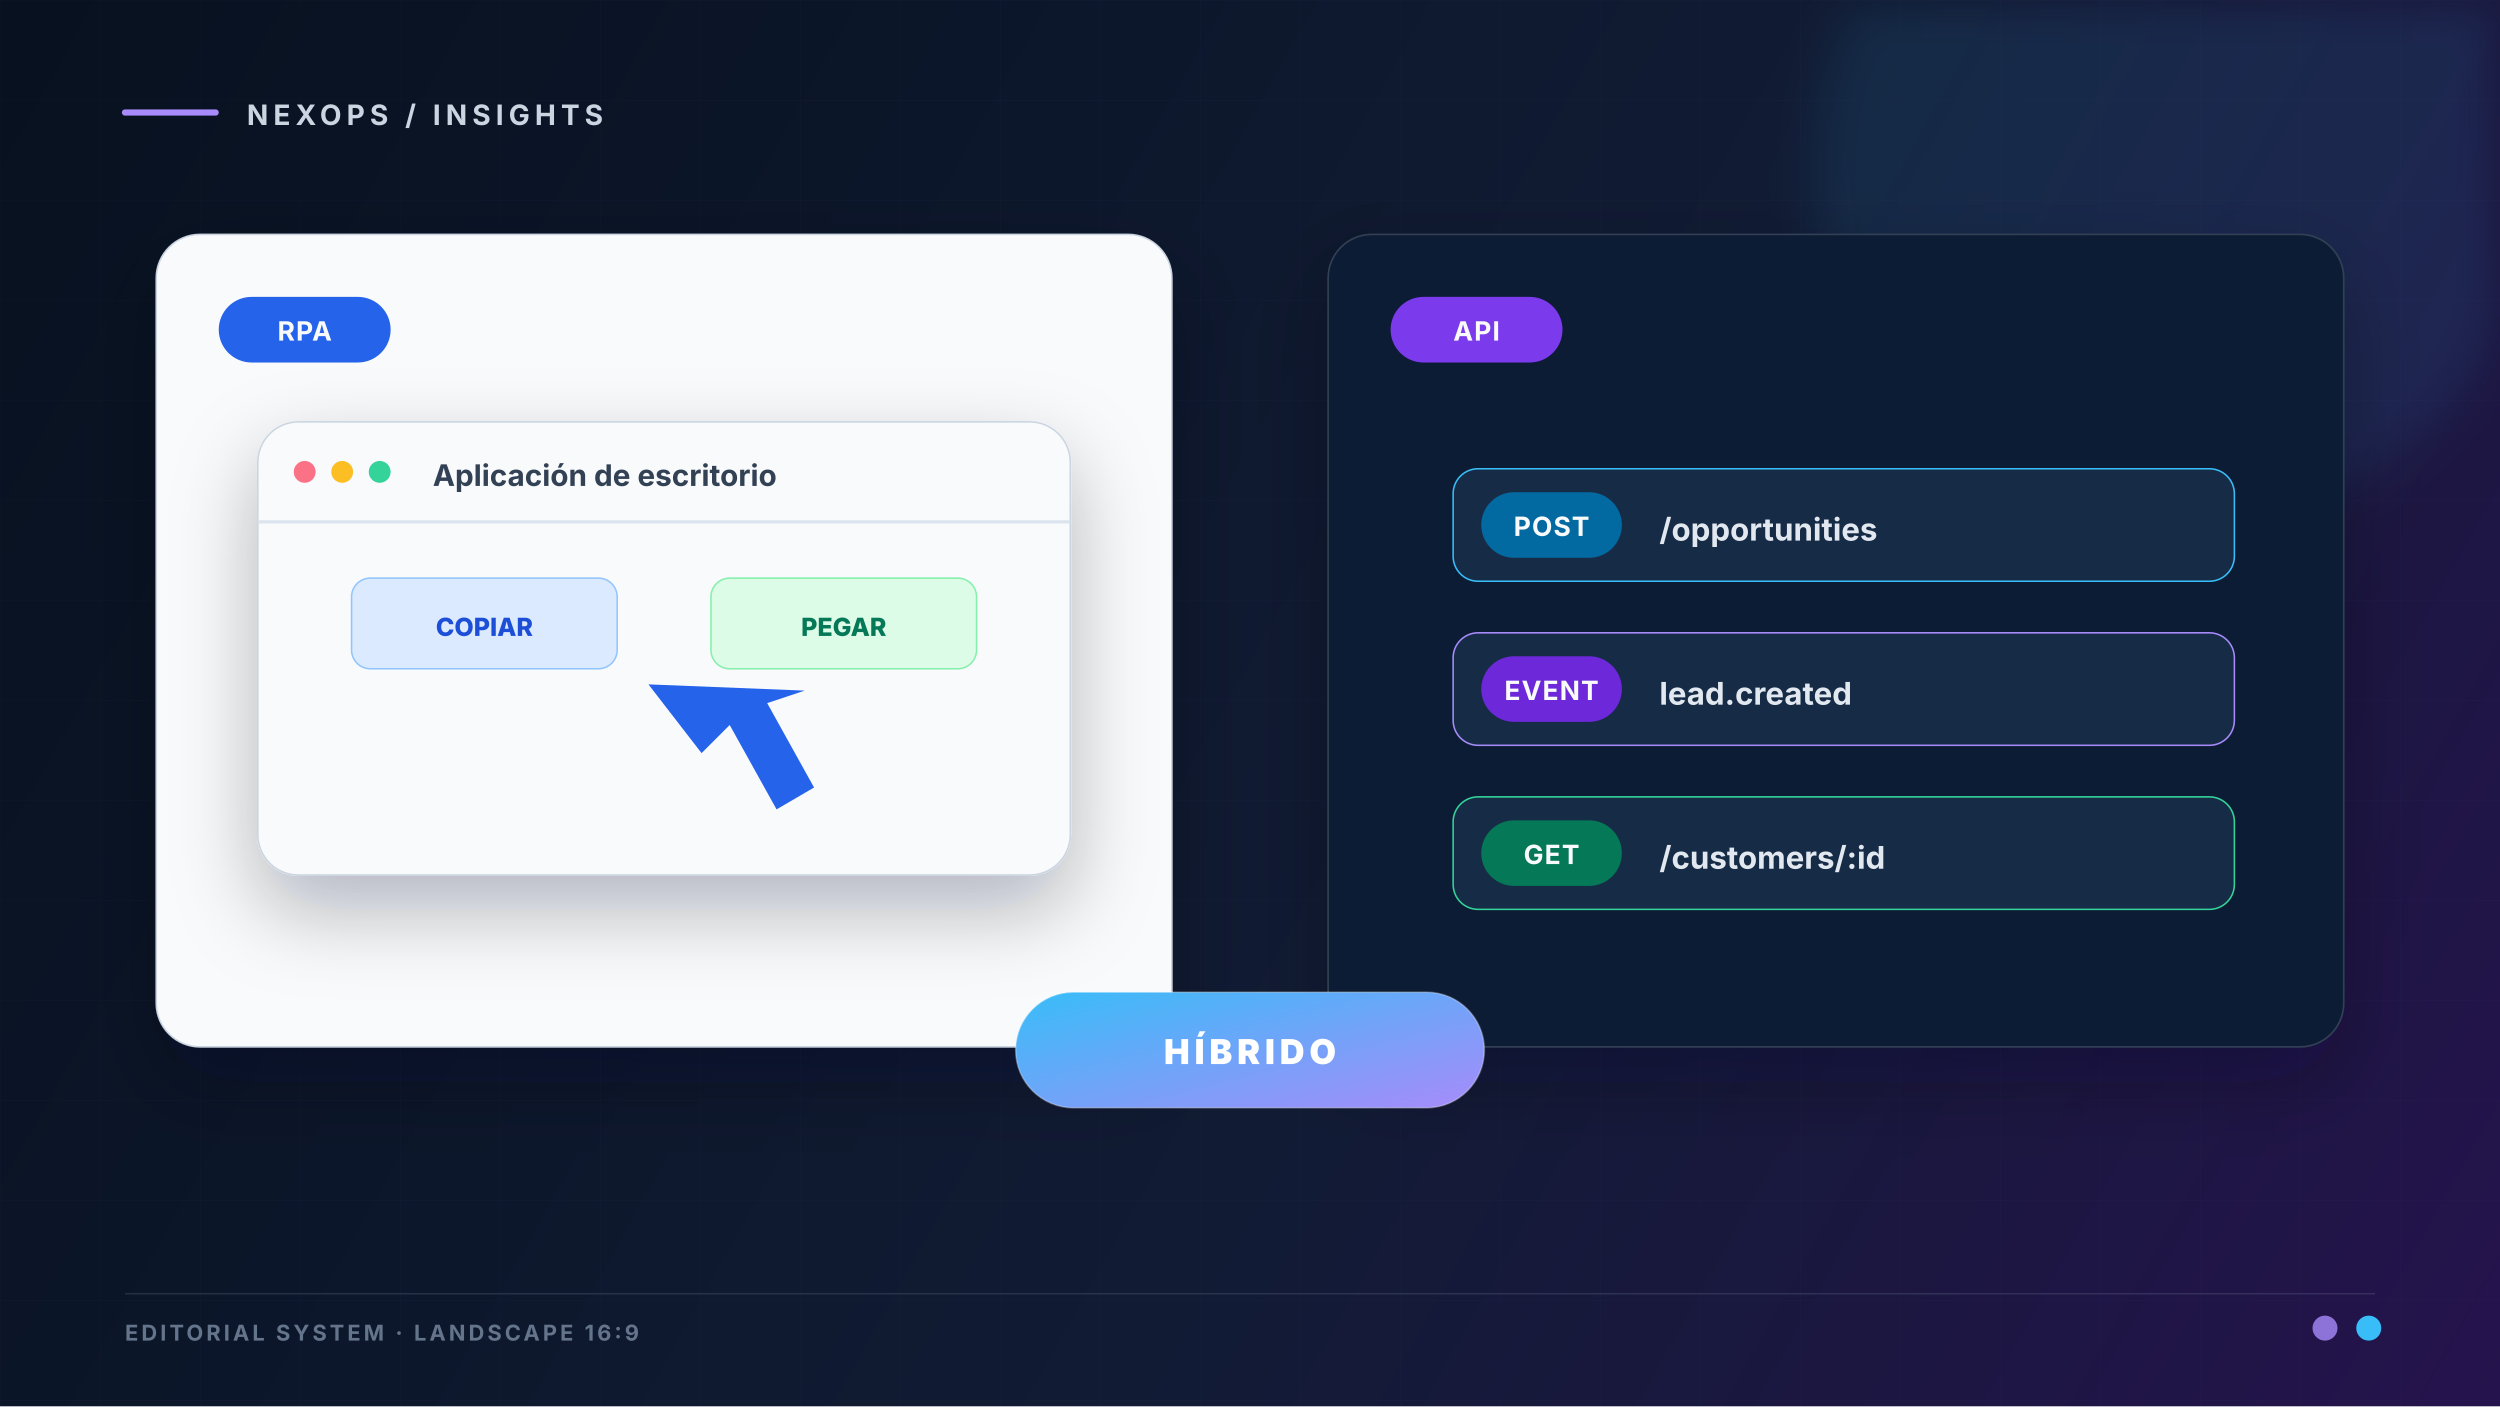
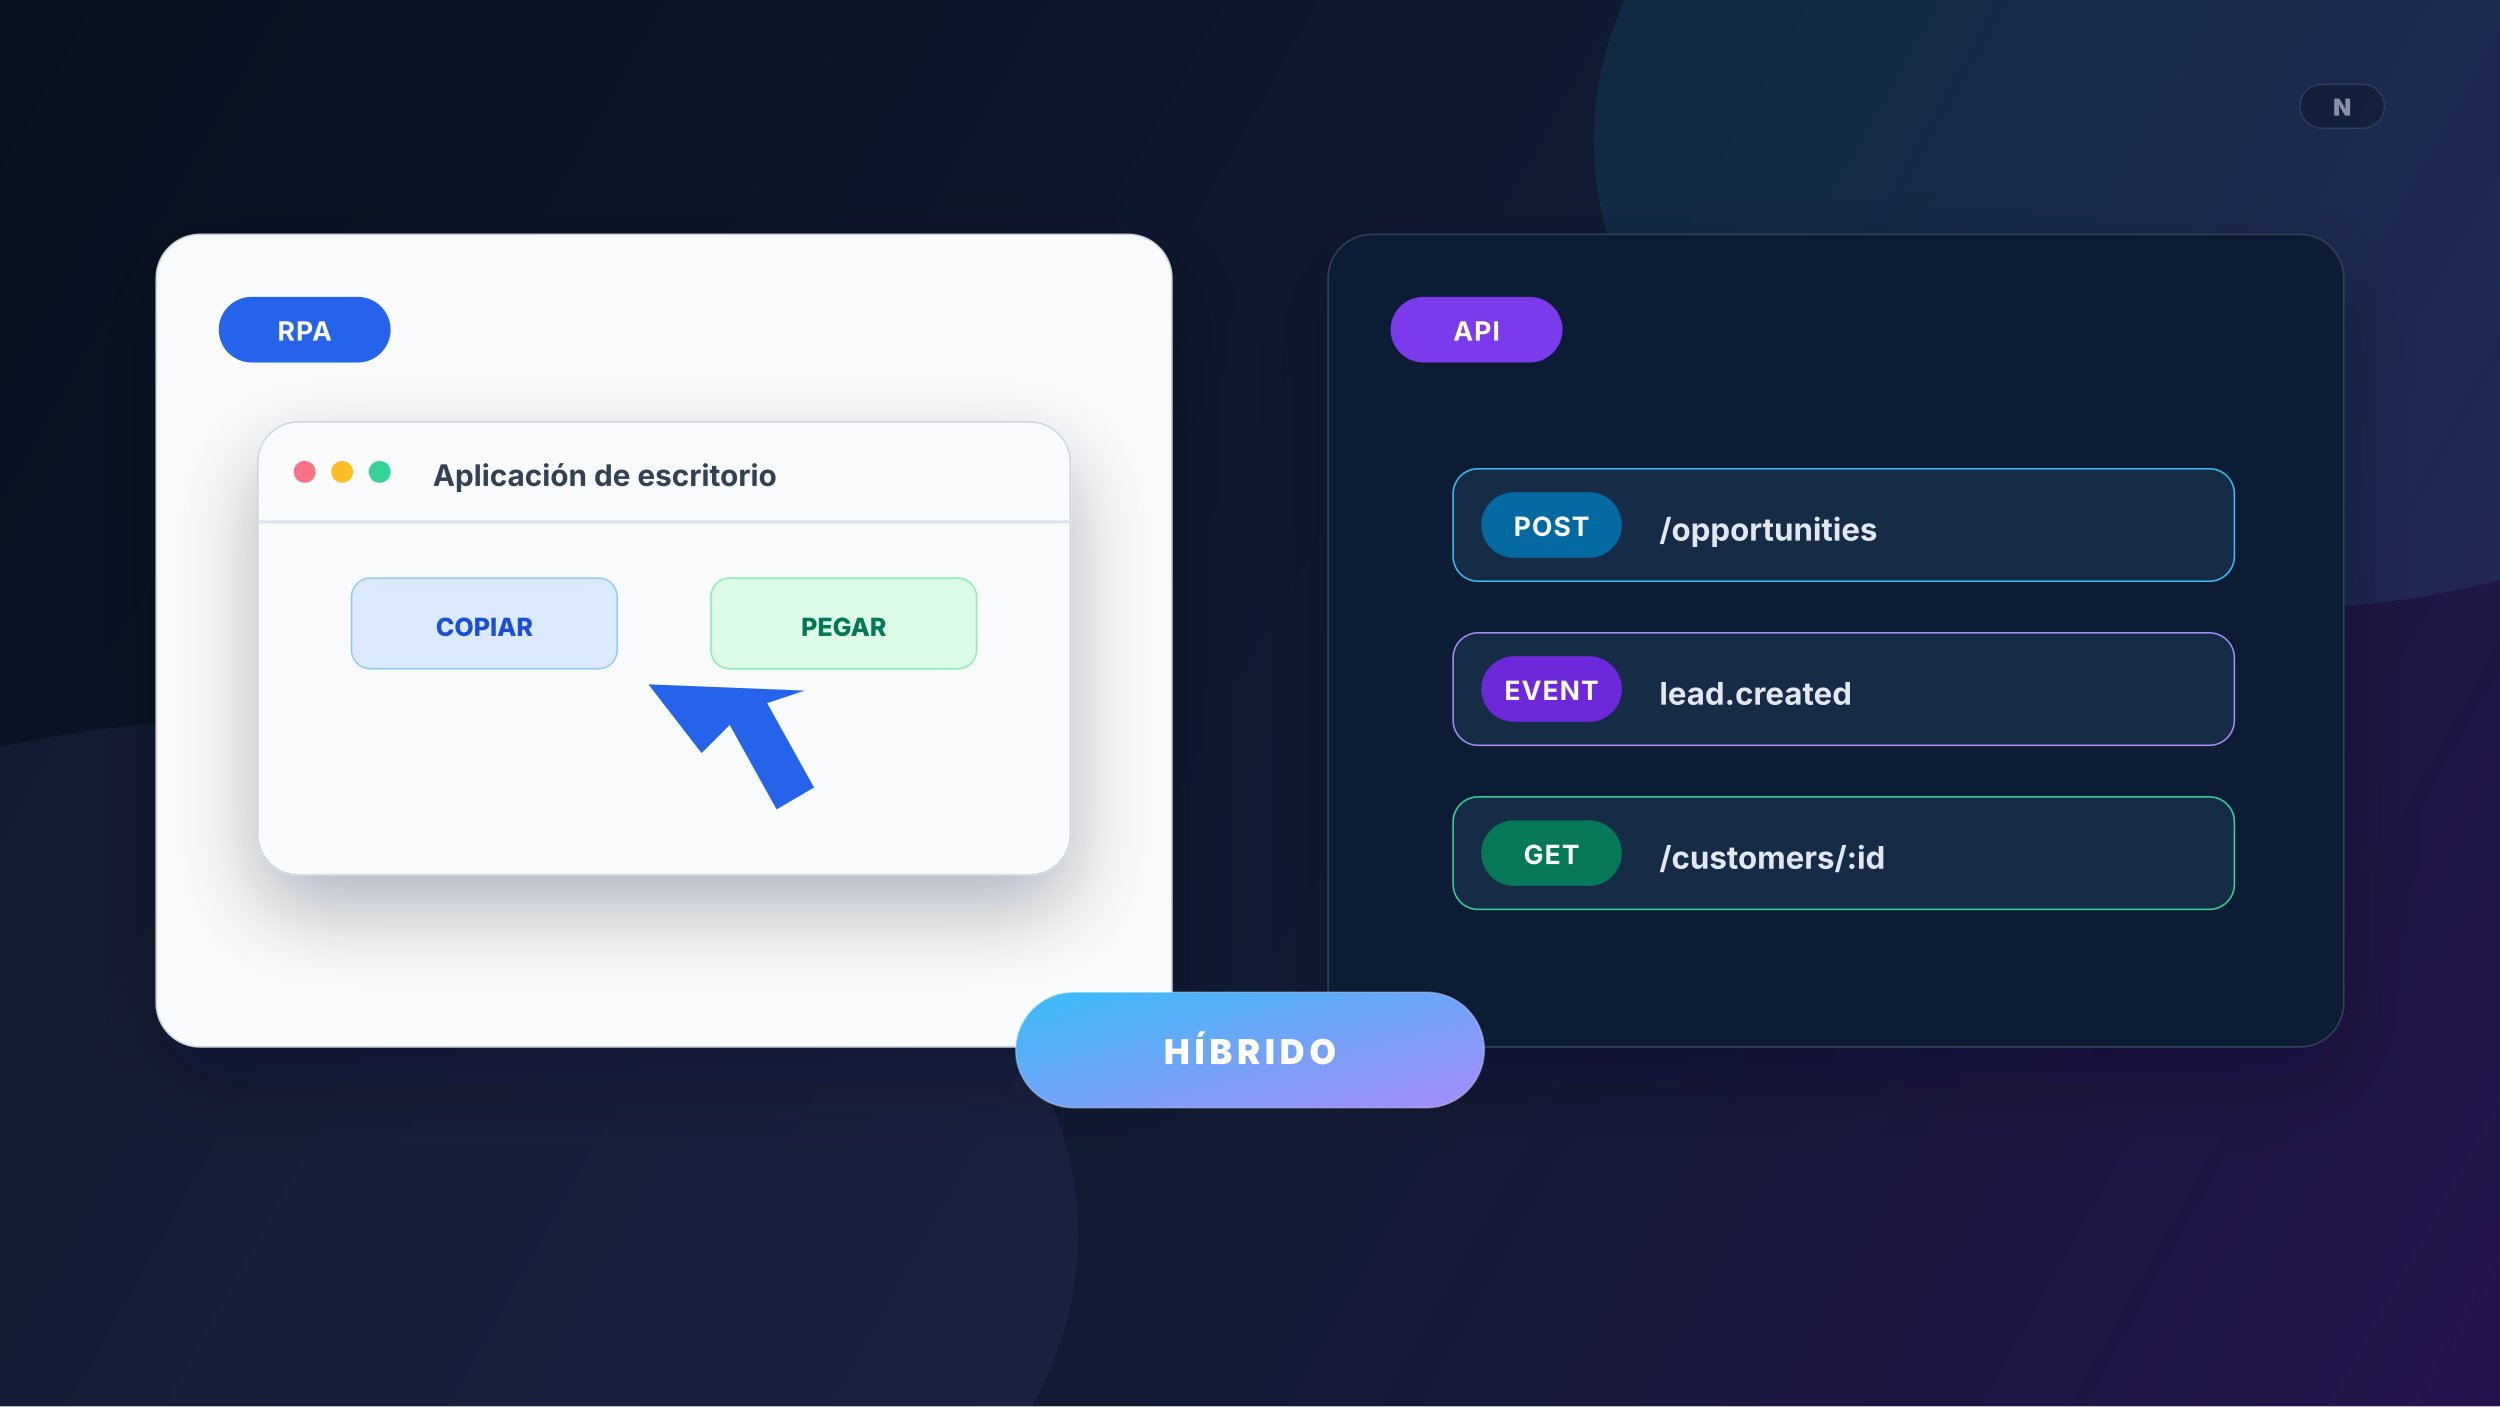
<svg xmlns="http://www.w3.org/2000/svg" width="1600" height="900" viewBox="0 0 1600 900" role="img" aria-labelledby="title desc">
  <defs>
    <linearGradient id="background" x1="0" y1="0" x2="1600" y2="900" gradientUnits="userSpaceOnUse">
      <stop stop-color="#07111f" />
      <stop offset=".58" stop-color="#111b34" />
      <stop offset="1" stop-color="#25134d" />
    </linearGradient>
    <linearGradient id="photoWash" x1="0" y1="0" x2="1600" y2="0" gradientUnits="userSpaceOnUse">
-       <stop stop-color="#020617" stop-opacity=".15" />
-       <stop offset=".55" stop-color="#020617" stop-opacity=".4" />
-       <stop offset="1" stop-color="#020617" stop-opacity=".96" />
+       <stop stop-color="#020617" stop-opacity=".04" />
+       <stop offset=".53" stop-color="#020617" stop-opacity=".28" />
+       <stop offset="1" stop-color="#020617" stop-opacity=".91" />
    </linearGradient>
    <linearGradient id="accent" x1="0" y1="0" x2="1" y2="1">
      <stop stop-color="#38bdf8" />
      <stop offset="1" stop-color="#a78bfa" />
    </linearGradient>
-     <pattern id="grid" width="64" height="64" patternUnits="userSpaceOnUse">
-       <path d="M64 0H0V64" fill="none" stroke="#64748b" stroke-opacity=".12" />
-     </pattern>
    <filter id="shadow" x="-30%" y="-30%" width="160%" height="160%">
      <feDropShadow dx="0" dy="22" stdDeviation="26" flood-color="#020617" flood-opacity=".28" />
    </filter>
    <filter id="glow" x="-100%" y="-100%" width="300%" height="300%">
      <feGaussianBlur stdDeviation="16" />
    </filter>
  </defs>
  <rect width="1600" height="900" fill="url(#background)" />
-   <rect width="1600" height="900" fill="url(#grid)" opacity=".35" />
-   <circle cx="1390" cy="110" r="230" fill="#38bdf8" opacity=".09" filter="url(#glow)" />
-   <path d="M80 72H138" stroke="#a78bfa" stroke-width="4" stroke-linecap="round" />
-   <text x="158" y="80" font-family="Inter,Arial,sans-serif" font-size="18" font-weight="750" fill="#cbd5e1" letter-spacing=".18em">NEXOPS  /  INSIGHTS</text>
+   <ellipse cx="170" cy="790" rx="520" ry="330" fill="#a78bfa" opacity=".07" />
+   <ellipse cx="1450" cy="90" rx="430" ry="300" fill="#38bdf8" opacity=".1" />
  <g>
    <rect x="100" y="150" width="650" height="520" rx="28" fill="#f8fafc" stroke="#cbd5e1" filter="url(#shadow)" />
    <rect x="850" y="150" width="650" height="520" rx="28" fill="#0f1f34" stroke="#334155" filter="url(#shadow)" />
    <rect x="140" y="190" width="110" height="42" rx="21" fill="#2563eb" stroke="none" />
    <text x="195" y="218" font-family="Inter,Arial,sans-serif" font-size="17" font-weight="700" fill="#f8fafc" text-anchor="middle" letter-spacing=".04em">RPA</text>
    <rect x="890" y="190" width="110" height="42" rx="21" fill="#7c3aed" stroke="none" />
    <text x="945" y="218" font-family="Inter,Arial,sans-serif" font-size="17" font-weight="700" fill="#f8fafc" text-anchor="middle" letter-spacing=".04em">API</text>
    <rect x="165" y="270" width="520" height="290" rx="26" fill="#f8fafc" stroke="#cbd5e1" filter="url(#shadow)" />
    <path d="M 165 334 H 685" stroke="#dbe3ee" stroke-width="2" />
    <circle cx="195" cy="302" r="7" fill="#fb7185" />
    <circle cx="219" cy="302" r="7" fill="#fbbf24" />
    <circle cx="243" cy="302" r="7" fill="#34d399" />
    <text x="277" y="311" font-family="Inter,Arial,sans-serif" font-size="19" font-weight="650" fill="#334155">Aplicación de escritorio</text>
    <rect x="225" y="370" width="170" height="58" rx="12" fill="#dbeafe" stroke="#93c5fd" />
    <text x="310" y="407" font-family="Inter,Arial,sans-serif" font-size="16" font-weight="800" fill="#1d4ed8" text-anchor="middle">COPIAR</text>
    <rect x="455" y="370" width="170" height="58" rx="12" fill="#dcfce7" stroke="#86efac" />
    <text x="540" y="407" font-family="Inter,Arial,sans-serif" font-size="16" font-weight="800" fill="#047857" text-anchor="middle">PEGAR</text>
    <path d="M415 438l34 44 18-18 30 54 24-14-30-54 24-8z" fill="#2563eb" />
    <rect x="930" y="300" width="500" height="72" rx="16" fill="#162b46" stroke="#38bdf8" />
    <rect x="948" y="315" width="90" height="42" rx="21" fill="#0369a1" stroke="none" />
    <text x="993" y="343" font-family="Inter,Arial,sans-serif" font-size="17" font-weight="700" fill="#f8fafc" text-anchor="middle" letter-spacing=".04em">POST</text>
    <text x="1062" y="346" font-family="Inter,Arial,sans-serif" font-size="20" font-weight="650" fill="#e2e8f0">/opportunities</text>
    <rect x="930" y="405" width="500" height="72" rx="16" fill="#162b46" stroke="#a78bfa" />
    <rect x="948" y="420" width="90" height="42" rx="21" fill="#6d28d9" stroke="none" />
    <text x="993" y="448" font-family="Inter,Arial,sans-serif" font-size="17" font-weight="700" fill="#f8fafc" text-anchor="middle" letter-spacing=".04em">EVENT</text>
    <text x="1062" y="451" font-family="Inter,Arial,sans-serif" font-size="20" font-weight="650" fill="#e2e8f0">lead.created</text>
    <rect x="930" y="510" width="500" height="72" rx="16" fill="#162b46" stroke="#34d399" />
    <rect x="948" y="525" width="90" height="42" rx="21" fill="#047857" stroke="none" />
    <text x="993" y="553" font-family="Inter,Arial,sans-serif" font-size="17" font-weight="700" fill="#f8fafc" text-anchor="middle" letter-spacing=".04em">GET</text>
    <text x="1062" y="556" font-family="Inter,Arial,sans-serif" font-size="20" font-weight="650" fill="#e2e8f0">/customers/:id</text>
    <rect x="650" y="635" width="300" height="74" rx="37" fill="url(#accent)" stroke="#ffffff" stroke-opacity=".3" />
    <text x="800" y="681" font-family="Inter,Arial,sans-serif" font-size="22" font-weight="850" fill="#ffffff" text-anchor="middle" letter-spacing=".14em">HÍBRIDO</text>
  </g>
-   <path d="M80 828H1520" stroke="#94a3b8" stroke-opacity=".18" />
-   <text x="80" y="858" font-family="Inter,Arial,sans-serif" font-size="14" font-weight="650" fill="#64748b" letter-spacing=".14em">EDITORIAL SYSTEM · LANDSCAPE 16:9</text>
-   <circle cx="1516" cy="850" r="8" fill="#38bdf8" />
-   <circle cx="1488" cy="850" r="8" fill="#a78bfa" opacity=".8" />
+   <g opacity=".55">
+     <rect x="1472" y="54" width="54" height="28" rx="14" fill="#07111f" fill-opacity=".72" stroke="#ffffff" stroke-opacity=".18" />
+     <text x="1499" y="74" font-family="Inter,Arial,sans-serif" font-size="15" font-weight="850" fill="#e2e8f0" text-anchor="middle">N</text>
+   </g>
</svg>
